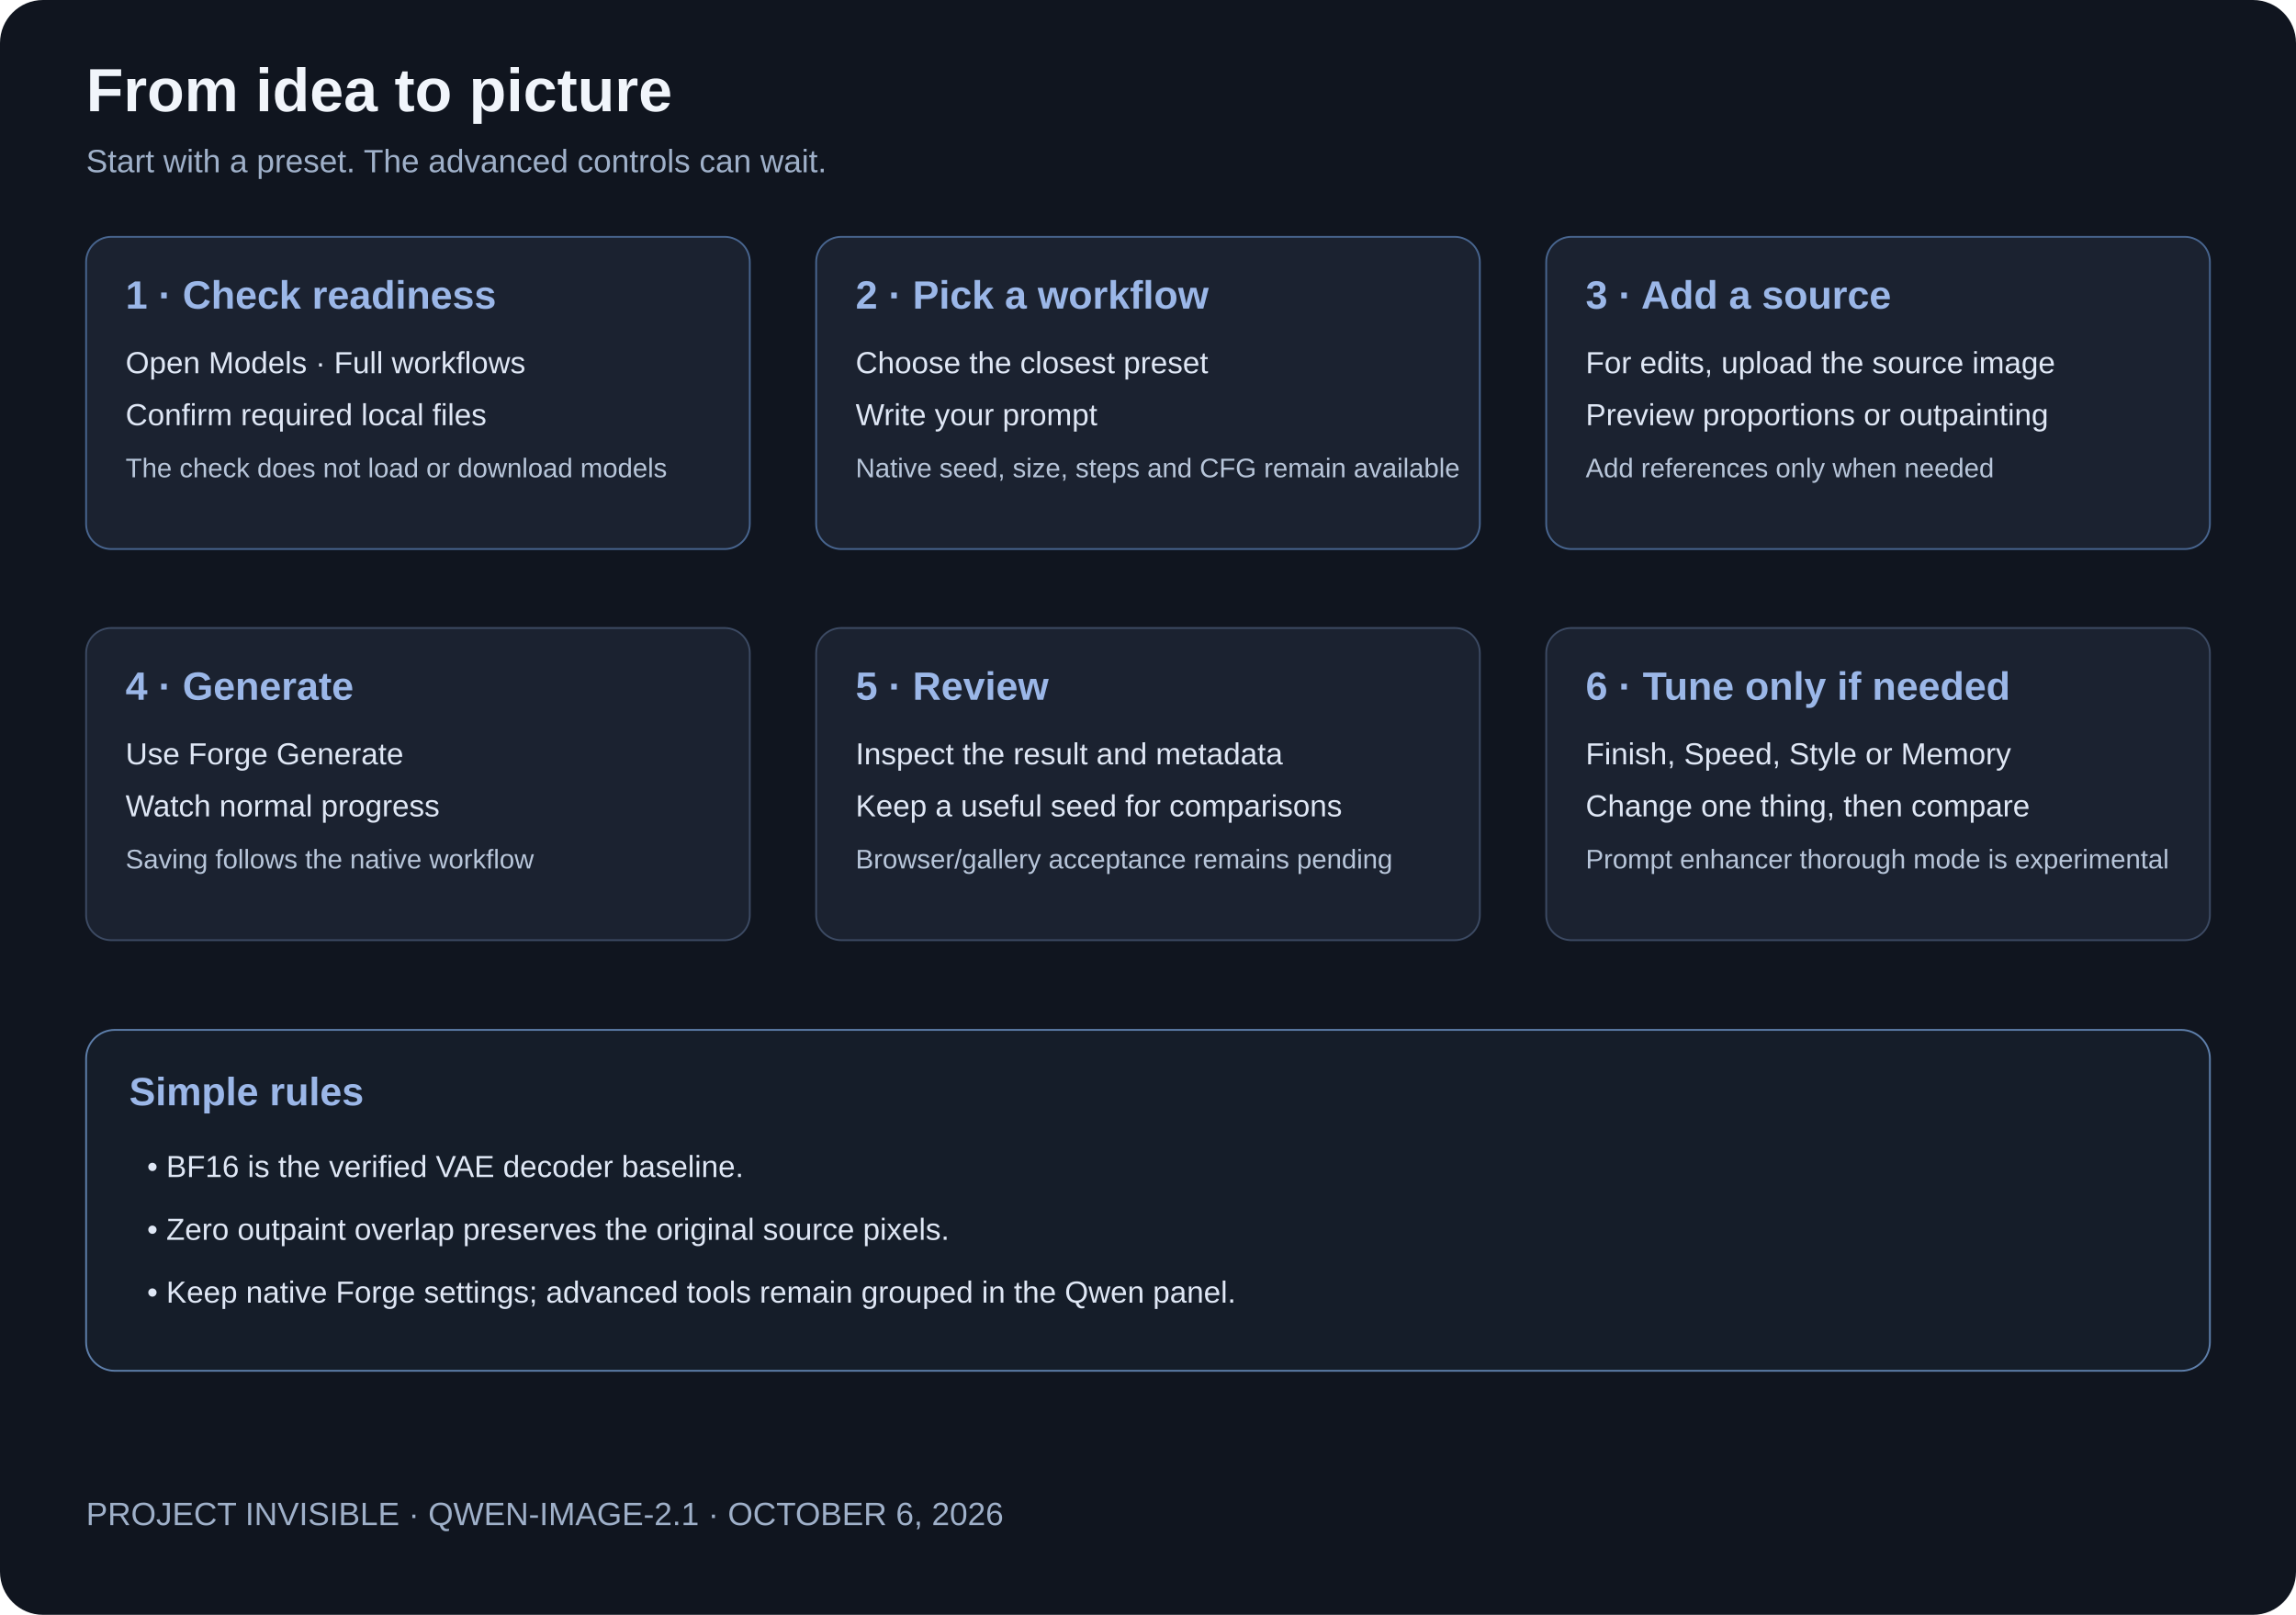
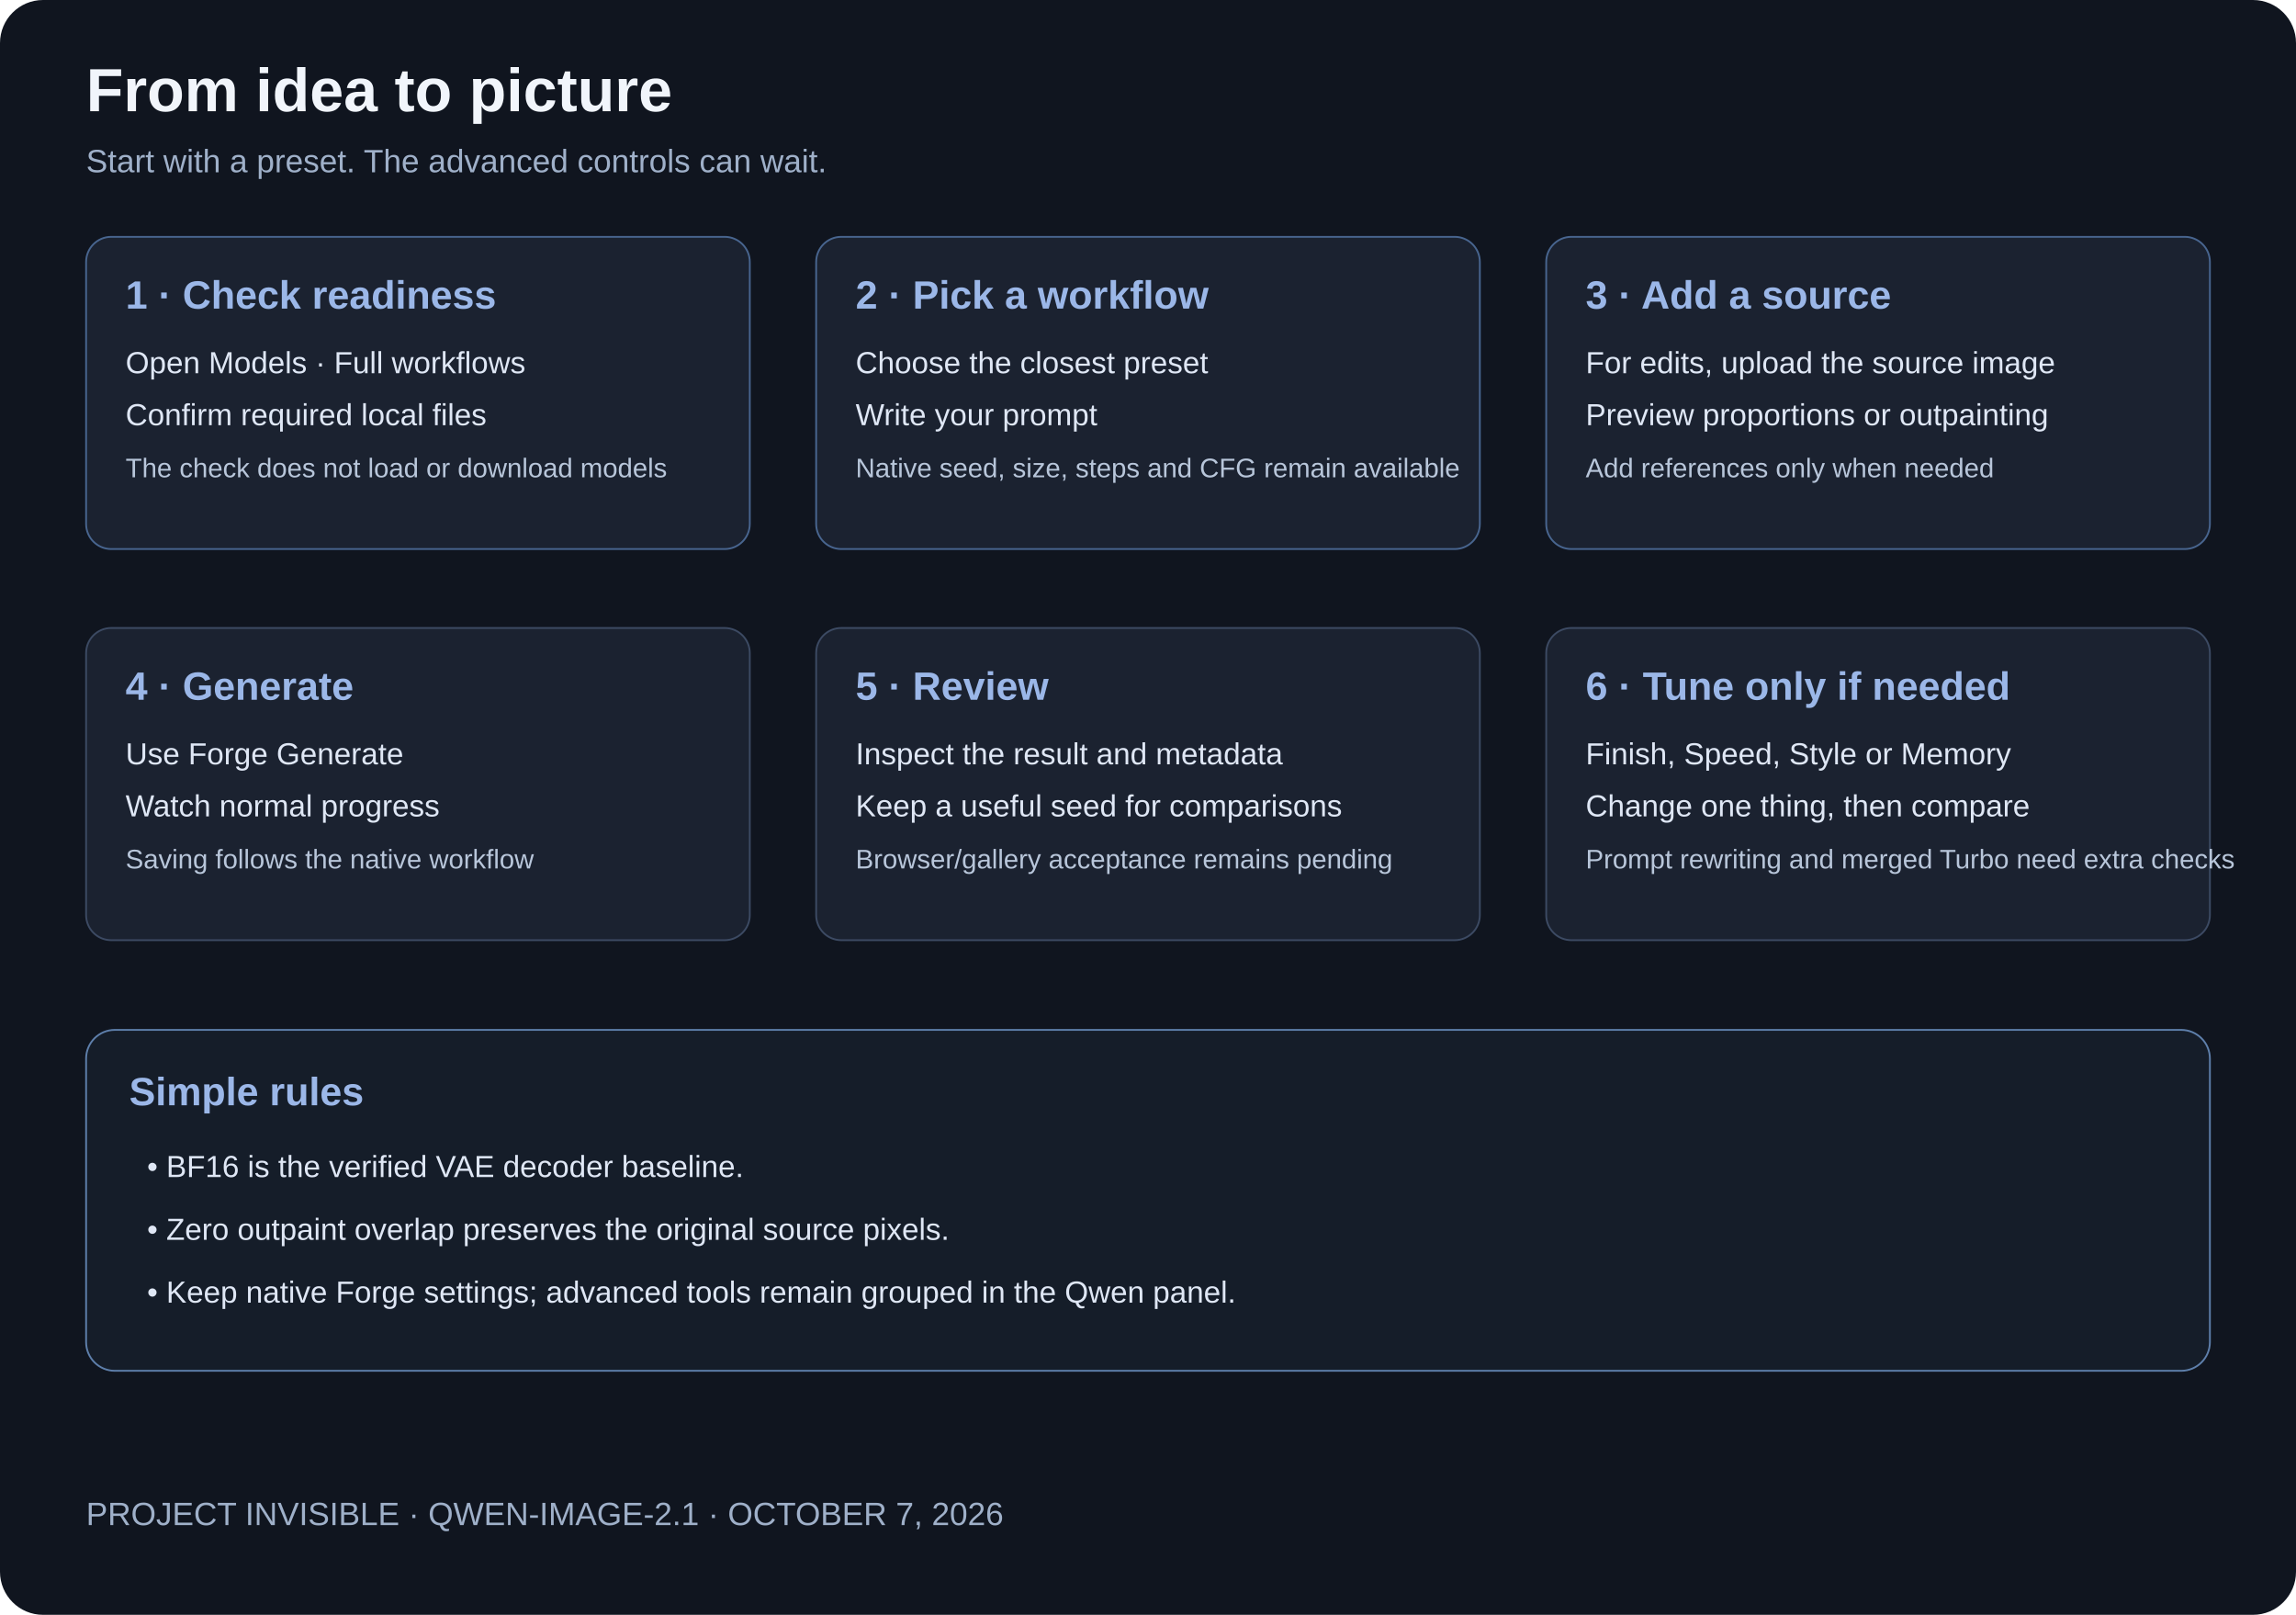
<svg xmlns="http://www.w3.org/2000/svg" width="1280" height="900" viewBox="0 0 1280 900" role="img" aria-labelledby="title desc">
  <rect width="1280" height="900" rx="24" fill="#10151f" />
  <style>text{font-family:Arial,sans-serif}.title{fill:#f1f5fb;font-size:34px;font-weight:700}.sub{fill:#9fb0c9;font-size:18px}.label{fill:#9bb7e8;font-size:22px;font-weight:700}.body{fill:#dfe7f5;font-size:17px}.small{fill:#b8c6da;font-size:15px}</style>
  <text x="48" y="62" class="title">From idea to picture</text>
  <text x="48" y="96" class="sub">Start with a preset. The advanced controls can wait.</text>
  <rect x="48" y="132" width="370" height="174" rx="14" fill="#1b2230" stroke="#48658f" />
  <text x="70" y="172" class="label">1 · Check readiness</text>
  <text x="70" y="208" class="body">Open Models · Full workflows</text>
  <text x="70" y="237" class="body">Confirm required local files</text>
  <text x="70" y="266" class="small">The check does not load or download models</text>
  <rect x="455" y="132" width="370" height="174" rx="14" fill="#1b2230" stroke="#48658f" />
  <text x="477" y="172" class="label">2 · Pick a workflow</text>
  <text x="477" y="208" class="body">Choose the closest preset</text>
  <text x="477" y="237" class="body">Write your prompt</text>
  <text x="477" y="266" class="small">Native seed, size, steps and CFG remain available</text>
  <rect x="862" y="132" width="370" height="174" rx="14" fill="#1b2230" stroke="#48658f" />
  <text x="884" y="172" class="label">3 · Add a source</text>
  <text x="884" y="208" class="body">For edits, upload the source image</text>
  <text x="884" y="237" class="body">Preview proportions or outpainting</text>
  <text x="884" y="266" class="small">Add references only when needed</text>
  <rect x="48" y="350" width="370" height="174" rx="14" fill="#1b2230" stroke="#3c4a63" />
  <text x="70" y="390" class="label">4 · Generate</text>
  <text x="70" y="426" class="body">Use Forge Generate</text>
  <text x="70" y="455" class="body">Watch normal progress</text>
  <text x="70" y="484" class="small">Saving follows the native workflow</text>
  <rect x="455" y="350" width="370" height="174" rx="14" fill="#1b2230" stroke="#3c4a63" />
  <text x="477" y="390" class="label">5 · Review</text>
  <text x="477" y="426" class="body">Inspect the result and metadata</text>
  <text x="477" y="455" class="body">Keep a useful seed for comparisons</text>
  <text x="477" y="484" class="small">Browser/gallery acceptance remains pending</text>
  <rect x="862" y="350" width="370" height="174" rx="14" fill="#1b2230" stroke="#3c4a63" />
  <text x="884" y="390" class="label">6 · Tune only if needed</text>
  <text x="884" y="426" class="body">Finish, Speed, Style or Memory</text>
  <text x="884" y="455" class="body">Change one thing, then compare</text>
-   <text x="884" y="484" class="small">Prompt enhancer thorough mode is experimental</text>
+   <text x="884" y="484" class="small">Prompt rewriting and merged Turbo need extra checks</text>
  <rect x="48" y="574" width="1184" height="190" rx="16" fill="#151d29" stroke="#5e7fab" />
  <text x="72" y="616" class="label">Simple rules</text>
  <text x="82" y="656" class="body">• BF16 is the verified VAE decoder baseline.</text>
  <text x="82" y="691" class="body">• Zero outpaint overlap preserves the original source pixels.</text>
  <text x="82" y="726" class="body">• Keep native Forge settings; advanced tools remain grouped in the Qwen panel.</text>
-   <text x="48" y="850" class="sub">PROJECT INVISIBLE · QWEN-IMAGE-2.1 · OCTOBER 6, 2026</text>
+   <text x="48" y="850" class="sub">PROJECT INVISIBLE · QWEN-IMAGE-2.1 · OCTOBER 7, 2026</text>
</svg>
